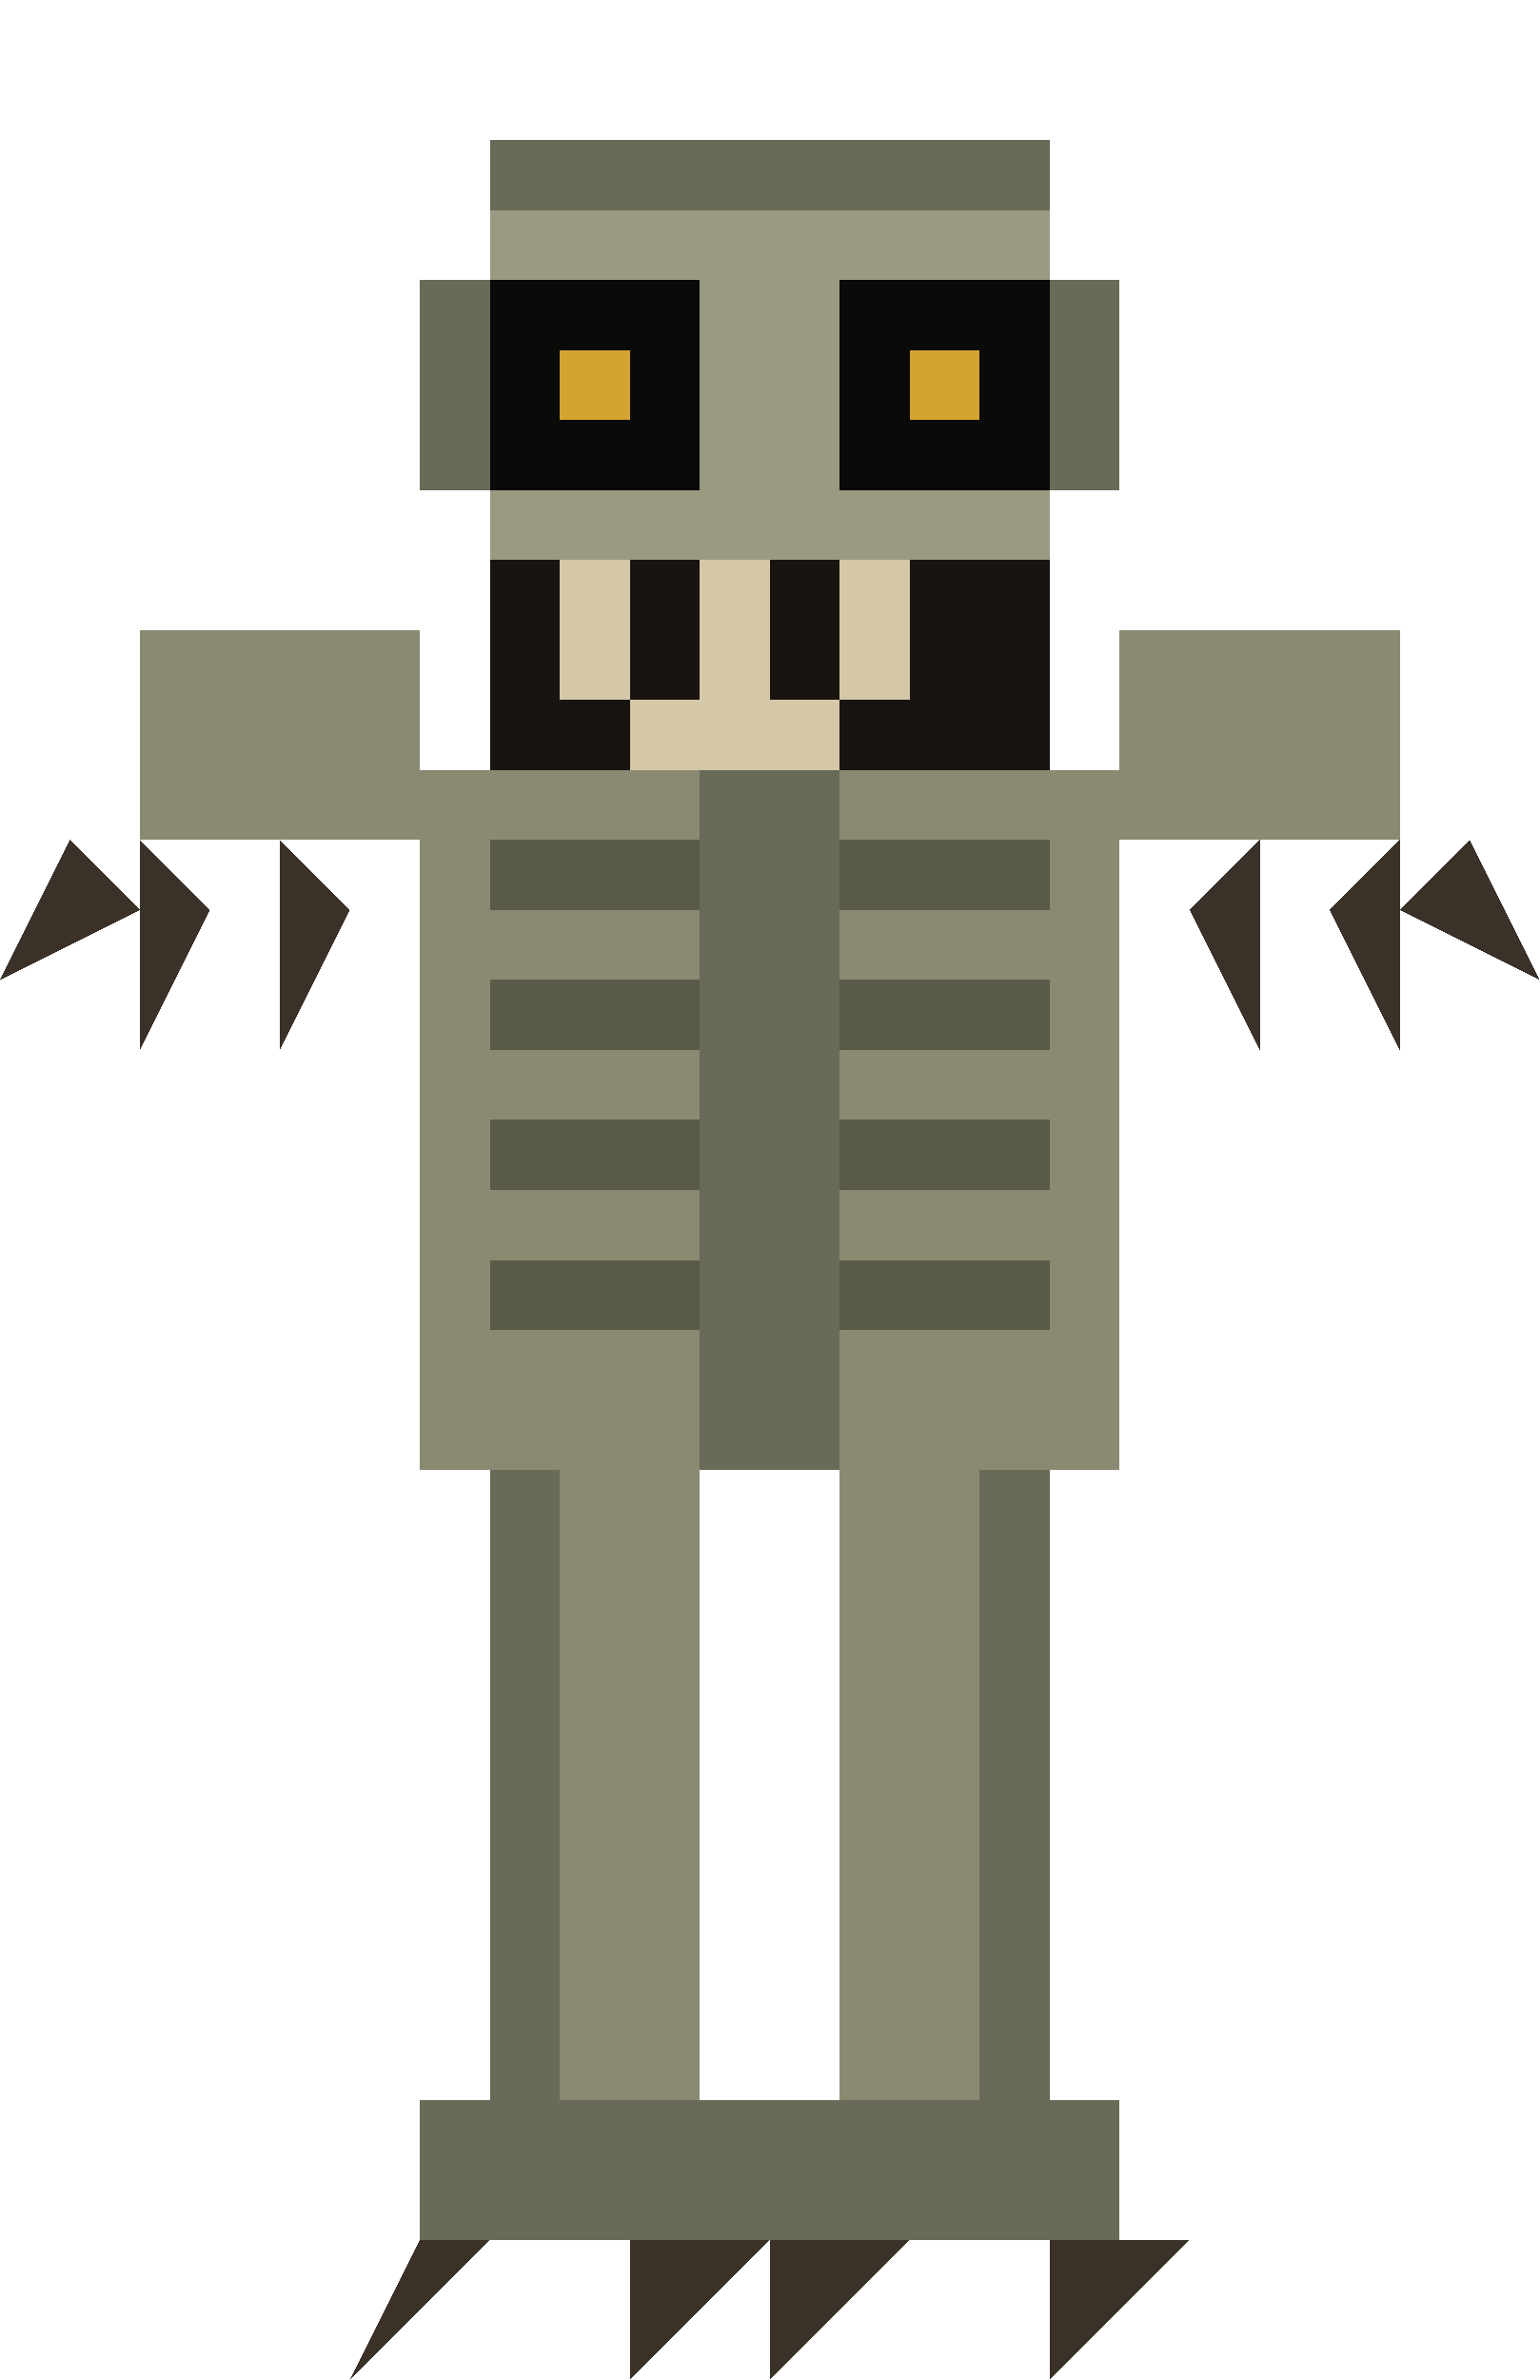
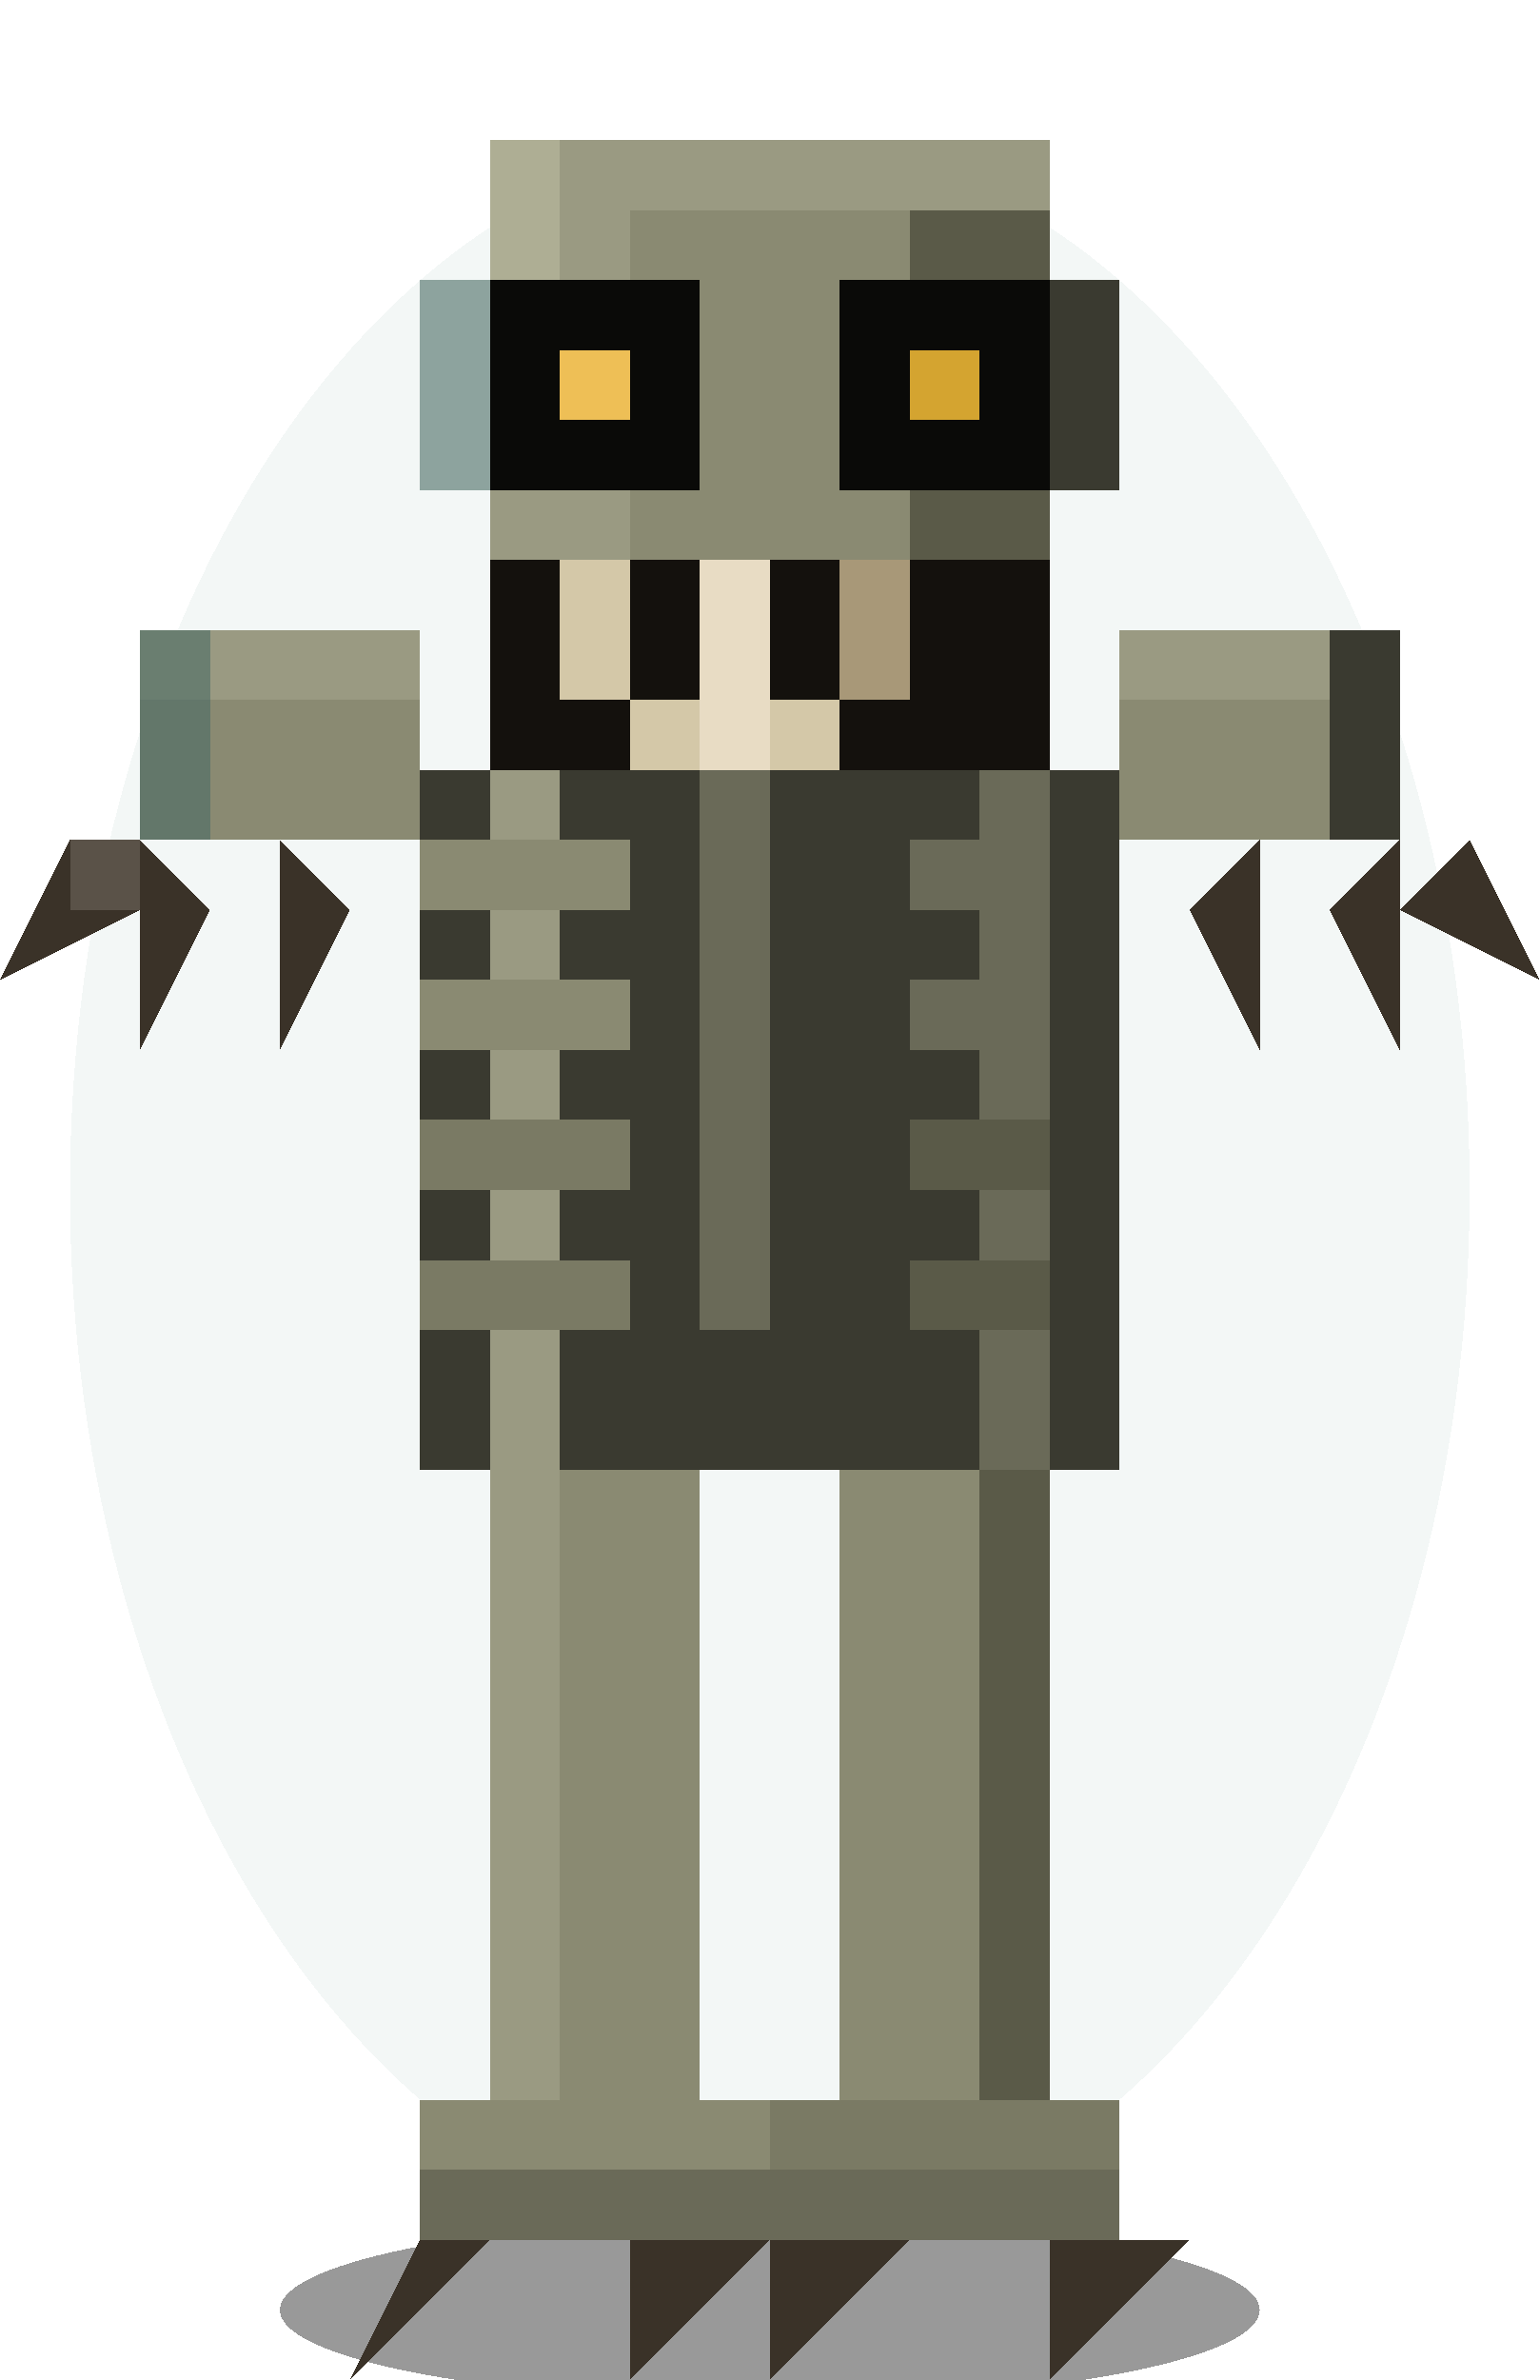
<svg xmlns="http://www.w3.org/2000/svg" viewBox="0 0 22 34" shape-rendering="crispEdges" preserveAspectRatio="xMidYMax meet" aria-label="Famished Ghast">
-   <rect x="7" y="2" width="8" height="7" fill="#9a9a82" />
-   <rect x="7" y="2" width="8" height="1" fill="#6a6a58" />
-   <rect x="6" y="4" width="1" height="3" fill="#6a6a58" />
-   <rect x="15" y="4" width="1" height="3" fill="#6a6a58" />
+   <ellipse cx="11" cy="17" rx="10" ry="15" fill="#4a8278" opacity="0.07" />
+   <ellipse cx="11" cy="33" rx="7" ry="1.3" fill="#000" opacity="0.4" />
+   <rect x="7" y="2" width="8" height="7" fill="#8a8a72" />
+   <rect x="7" y="2" width="8" height="1" fill="#9a9a82" />
+   <rect x="7" y="2" width="2" height="6" fill="#9a9a82" />
+   <rect x="7" y="2" width="1" height="4" fill="#aeae94" />
+   <rect x="13" y="3" width="2" height="6" fill="#5a5a48" />
+   <rect x="6" y="4" width="1" height="3" fill="#4a6a64" opacity="0.6" />
+   <rect x="15" y="4" width="1" height="3" fill="#3a3a30" />
  <rect x="7" y="4" width="3" height="3" fill="#0a0a08" />
  <rect x="12" y="4" width="3" height="3" fill="#0a0a08" />
  <rect x="8" y="5" width="1" height="1" fill="#d4a430" />
  <rect x="13" y="5" width="1" height="1" fill="#d4a430" />
-   <rect x="7" y="8" width="8" height="3" fill="#1a1410" />
+   <rect x="8" y="5" width="1" height="1" fill="#ffd070" opacity="0.6" />
+   <rect x="7" y="8" width="8" height="3" fill="#14110d" />
  <rect x="8" y="8" width="1" height="2" fill="#d4c8a8" />
-   <rect x="10" y="8" width="1" height="3" fill="#d4c8a8" />
-   <rect x="12" y="8" width="1" height="2" fill="#d4c8a8" />
+   <rect x="10" y="8" width="1" height="3" fill="#e8dcc4" />
+   <rect x="12" y="8" width="1" height="2" fill="#a89878" />
  <rect x="9" y="10" width="1" height="1" fill="#d4c8a8" />
  <rect x="11" y="10" width="1" height="1" fill="#d4c8a8" />
-   <rect x="6" y="11" width="10" height="10" fill="#8a8a72" />
-   <rect x="7" y="12" width="8" height="1" fill="#5a5a48" />
-   <rect x="7" y="14" width="8" height="1" fill="#5a5a48" />
-   <rect x="7" y="16" width="8" height="1" fill="#5a5a48" />
-   <rect x="7" y="18" width="8" height="1" fill="#5a5a48" />
-   <rect x="10" y="11" width="2" height="10" fill="#6a6a58" />
+   <rect x="6" y="11" width="10" height="10" fill="#3a3a30" />
+   <rect x="7" y="11" width="1" height="10" fill="#9a9a82" />
+   <rect x="14" y="11" width="1" height="10" fill="#6a6a58" />
+   <rect x="6" y="12" width="3" height="1" fill="#8a8a72" />
+   <rect x="13" y="12" width="2" height="1" fill="#6a6a58" />
+   <rect x="6" y="14" width="3" height="1" fill="#8a8a72" />
+   <rect x="13" y="14" width="2" height="1" fill="#6a6a58" />
+   <rect x="6" y="16" width="3" height="1" fill="#7a7a64" />
+   <rect x="13" y="16" width="2" height="1" fill="#5a5a48" />
+   <rect x="6" y="18" width="3" height="1" fill="#7a7a64" />
+   <rect x="13" y="18" width="2" height="1" fill="#5a5a48" />
+   <rect x="10" y="11" width="1" height="8" fill="#6a6a58" />
  <rect x="2" y="9" width="4" height="3" fill="#8a8a72" />
+   <rect x="2" y="9" width="4" height="1" fill="#9a9a82" />
+   <rect x="2" y="9" width="1" height="3" fill="#4a6a64" opacity="0.6" />
  <polygon points="1,12 0,14 2,13" fill="#3a3228" />
  <polygon points="2,12 2,15 3,13" fill="#3a3228" />
  <polygon points="4,12 4,15 5,13" fill="#3a3228" />
+   <rect x="1" y="12" width="1" height="1" fill="#5a5248" />
  <rect x="16" y="9" width="4" height="3" fill="#8a8a72" />
+   <rect x="16" y="9" width="4" height="1" fill="#9a9a82" />
+   <rect x="19" y="9" width="1" height="3" fill="#3a3a30" />
  <polygon points="21,12 22,14 20,13" fill="#3a3228" />
  <polygon points="20,12 20,15 19,13" fill="#3a3228" />
  <polygon points="18,12 18,15 17,13" fill="#3a3228" />
  <rect x="7" y="21" width="3" height="9" fill="#8a8a72" />
+   <rect x="7" y="21" width="1" height="9" fill="#9a9a82" />
  <rect x="12" y="21" width="3" height="9" fill="#8a8a72" />
-   <rect x="7" y="21" width="1" height="9" fill="#6a6a58" />
-   <rect x="14" y="21" width="1" height="9" fill="#6a6a58" />
+   <rect x="14" y="21" width="1" height="9" fill="#5a5a48" />
  <rect x="6" y="30" width="5" height="2" fill="#6a6a58" />
  <rect x="11" y="30" width="5" height="2" fill="#6a6a58" />
+   <rect x="6" y="30" width="5" height="1" fill="#8a8a72" />
+   <rect x="11" y="30" width="5" height="1" fill="#7a7a64" />
  <polygon points="6,32 5,34 7,32" fill="#3a3228" />
  <polygon points="9,32 9,34 11,32" fill="#3a3228" />
  <polygon points="11,32 11,34 13,32" fill="#3a3228" />
  <polygon points="15,32 15,34 17,32" fill="#3a3228" />
</svg>
